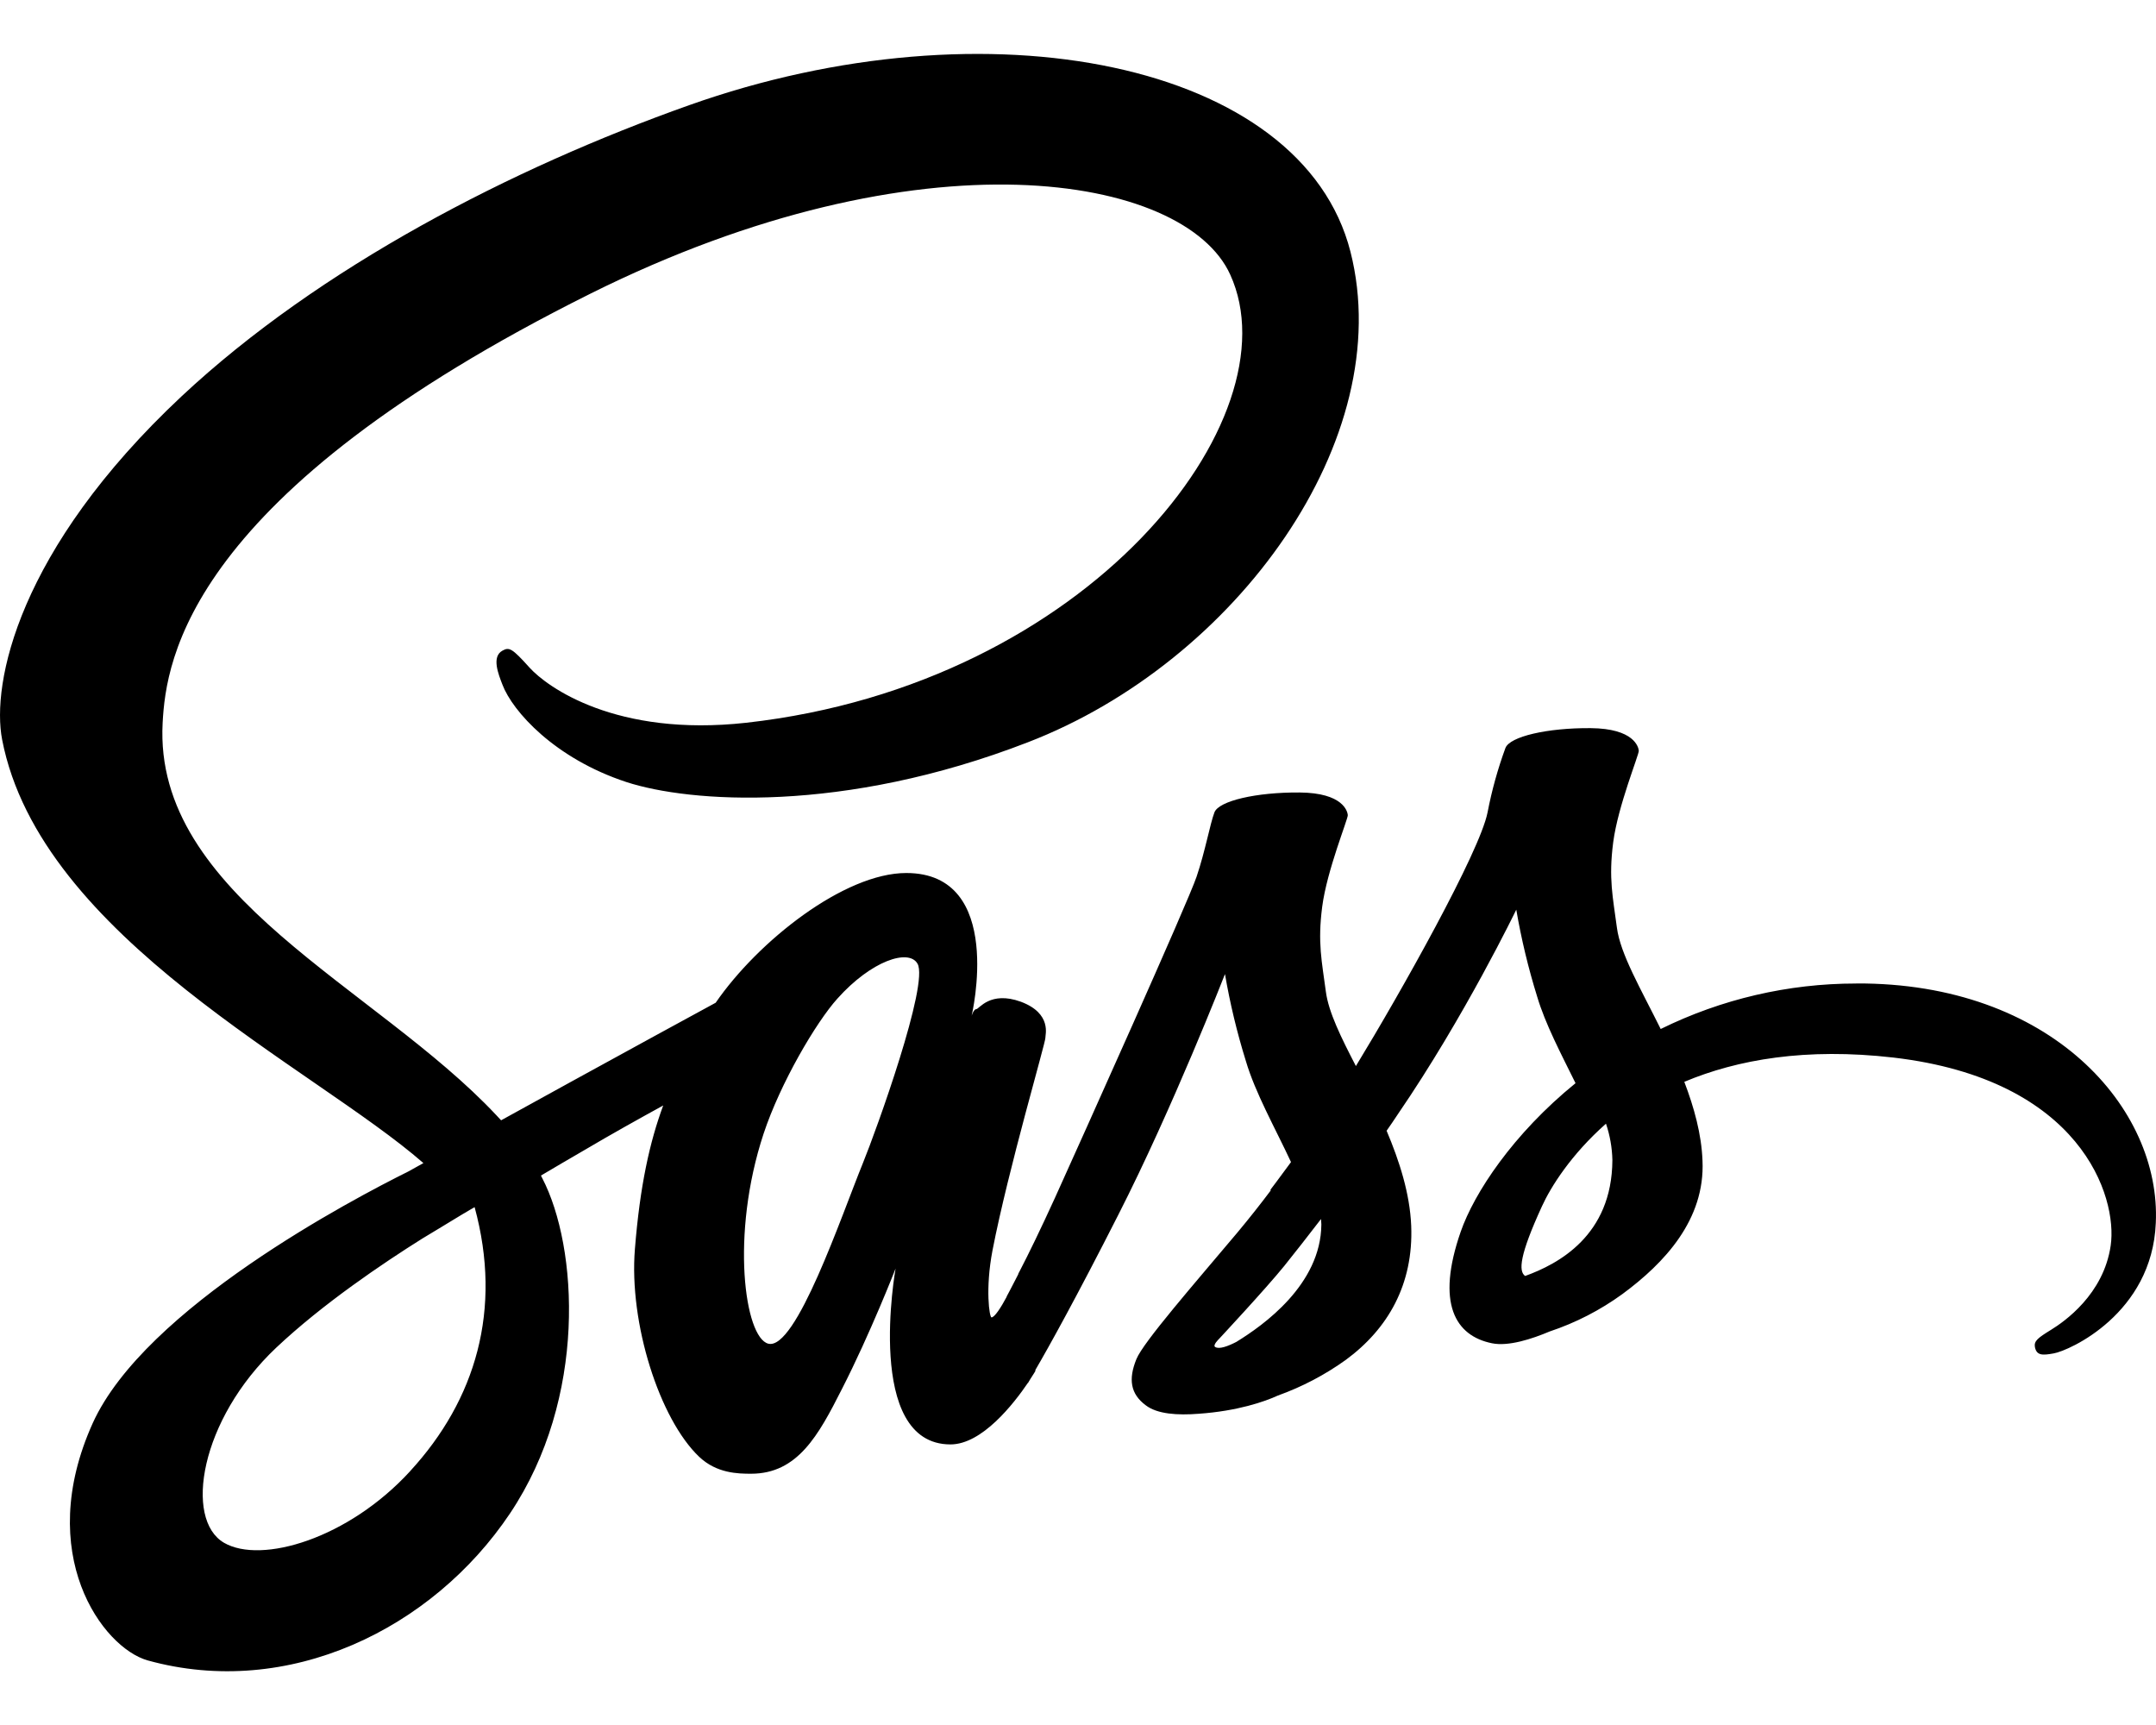
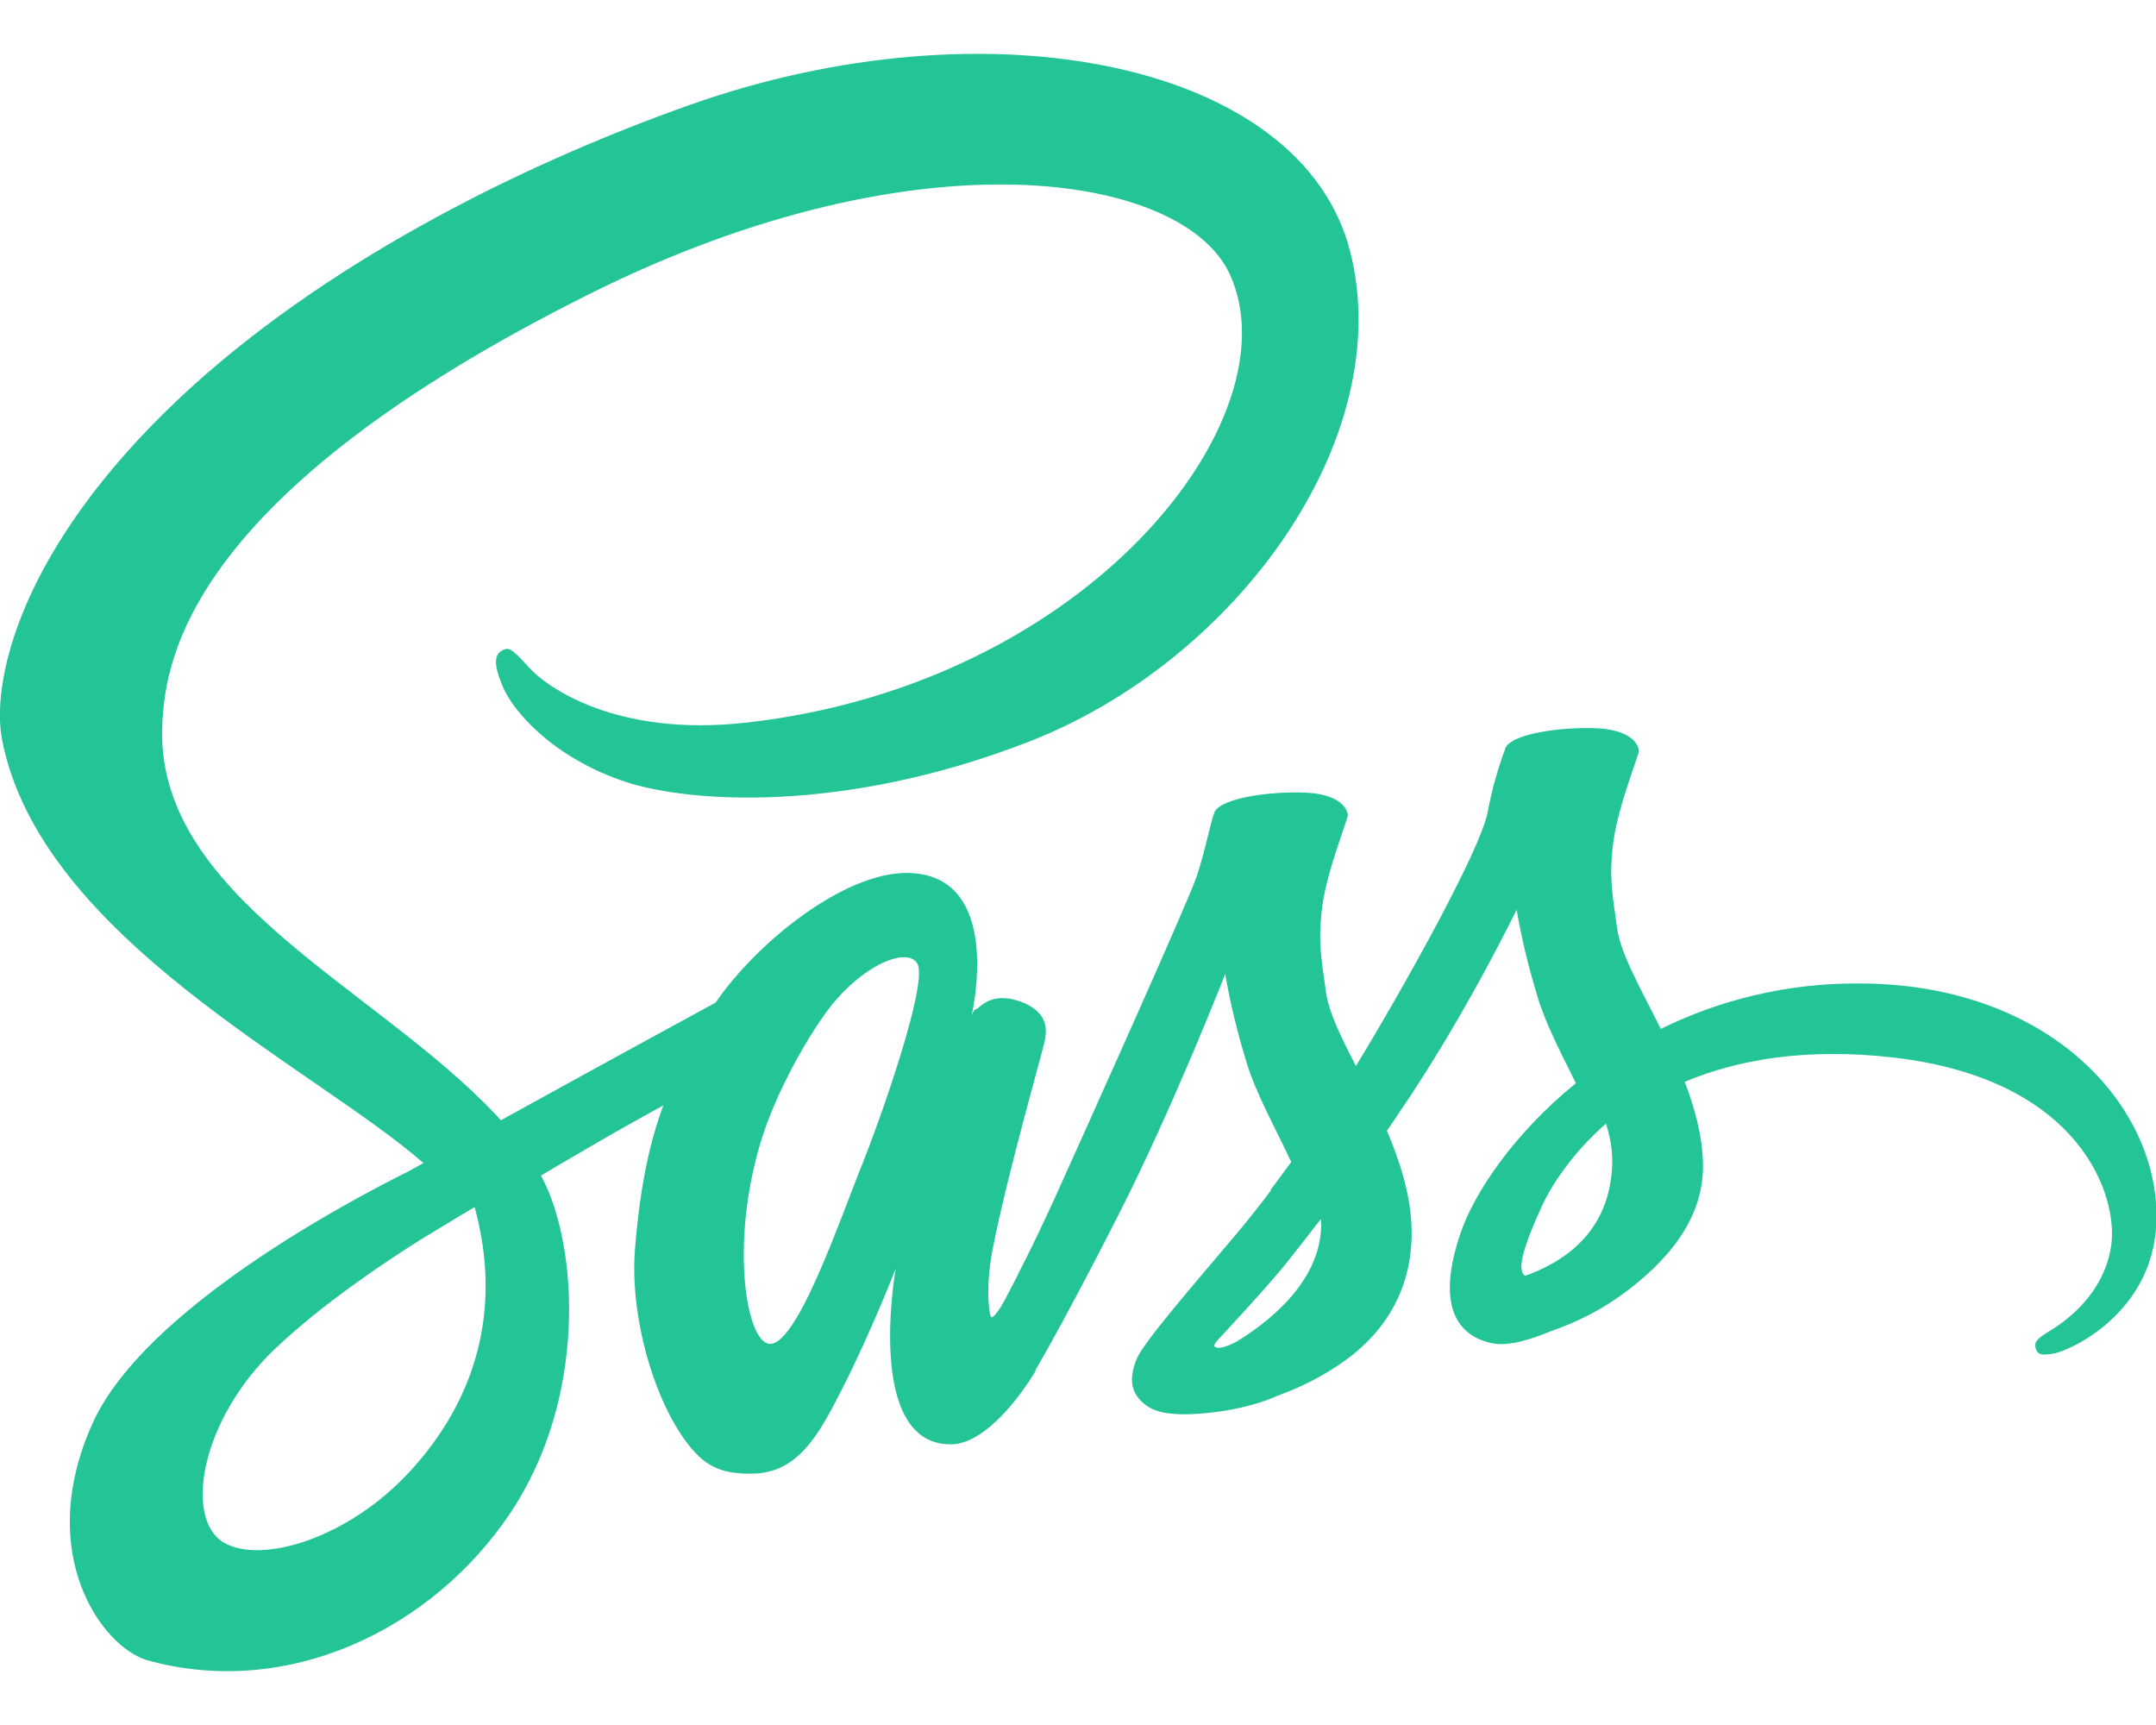
- <svg xmlns="http://www.w3.org/2000/svg" viewBox="0 0 640 512">
-   <path d="M301.84 378.92c-.3.6-.6 1.08 0 0zm249.13-87a131.16 131.16 0 0 0-58 13.5c-5.9-11.9-12-22.3-13-30.1-1.2-9.1-2.5-14.5-1.1-25.3s7.7-26.1 7.6-27.2-1.4-6.6-14.3-6.7-24 2.5-25.29 5.9a122.83 122.83 0 0 0-5.3 19.1c-2.3 11.7-25.79 53.5-39.09 75.3-4.4-8.5-8.1-16-8.9-22-1.2-9.1-2.5-14.5-1.1-25.3s7.7-26.1 7.6-27.2-1.4-6.6-14.29-6.7-24 2.5-25.3 5.9-2.7 11.4-5.3 19.1-33.89 77.3-42.08 95.4c-4.2 9.2-7.8 16.6-10.4 21.6-.4.8-.7 1.3-.9 1.7.3-.5.5-1 .5-.8-2.2 4.3-3.5 6.7-3.5 6.7v.1c-1.7 3.2-3.6 6.1-4.5 6.1-.6 0-1.9-8.4.3-19.9 4.7-24.2 15.8-61.8 15.7-63.1-.1-.7 2.1-7.2-7.3-10.7-9.1-3.3-12.4 2.2-13.2 2.2s-1.4 2-1.4 2 10.1-42.4-19.39-42.4c-18.4 0-44 20.2-56.58 38.5-7.9 4.3-25 13.6-43 23.5-6.9 3.8-14 7.7-20.7 11.4-.5-.5-.9-1-1.4-1.5-35.79-38.2-101.87-65.2-99.07-116.5 1-18.7 7.5-67.8 127.07-127.4 98-48.8 176.35-35.4 189.84-5.6 19.4 42.5-41.89 121.6-143.66 133-38.79 4.3-59.18-10.7-64.28-16.3-5.3-5.9-6.1-6.2-8.1-5.1-3.3 1.8-1.2 7 0 10.1 3 7.9 15.5 21.9 36.79 28.9 18.7 6.1 64.18 9.5 119.17-11.8 61.78-23.8 109.87-90.1 95.77-145.6C386.52 18.32 293-.18 204.57 31.22c-52.69 18.7-109.67 48.1-150.66 86.4-48.69 45.6-56.48 85.3-53.28 101.9 11.39 58.9 92.57 97.3 125.06 125.7-1.6.9-3.1 1.7-4.5 2.5-16.29 8.1-78.18 40.5-93.67 74.7-17.5 38.8 2.9 66.6 16.29 70.4 41.79 11.6 84.58-9.3 107.57-43.6s20.2-79.1 9.6-99.5c-.1-.3-.3-.5-.4-.8 4.2-2.5 8.5-5 12.8-7.5 8.29-4.9 16.39-9.4 23.49-13.3-4 10.8-6.9 23.8-8.4 42.6-1.8 22 7.3 50.5 19.1 61.7 5.2 4.9 11.49 5 15.39 5 13.8 0 20-11.4 26.89-25 8.5-16.6 16-35.9 16-35.9s-9.4 52.2 16.3 52.2c9.39 0 18.79-12.1 23-18.3v.1s.2-.4.7-1.2c1-1.5 1.5-2.4 1.5-2.4v-.3c3.8-6.5 12.1-21.4 24.59-46 16.2-31.8 31.69-71.5 31.69-71.5a201.24 201.24 0 0 0 6.2 25.8c2.8 9.5 8.7 19.9 13.4 30-3.8 5.2-6.1 8.2-6.1 8.2a.31.31 0 0 0 .1.2c-3 4-6.4 8.3-9.9 12.5-12.79 15.2-28 32.6-30 37.6-2.4 5.9-1.8 10.3 2.8 13.7 3.4 2.6 9.4 3 15.69 2.5 11.5-.8 19.6-3.6 23.5-5.4a82.2 82.2 0 0 0 20.19-10.6c12.5-9.2 20.1-22.4 19.4-39.8-.4-9.6-3.5-19.2-7.3-28.2 1.1-1.6 2.3-3.3 3.4-5C434.8 301.72 450.1 270 450.1 270a201.24 201.24 0 0 0 6.2 25.8c2.4 8.1 7.09 17 11.39 25.7-18.59 15.1-30.09 32.6-34.09 44.1-7.4 21.3-1.6 30.9 9.3 33.1 4.9 1 11.9-1.3 17.1-3.5a79.46 79.46 0 0 0 21.59-11.1c12.5-9.2 24.59-22.1 23.79-39.6-.3-7.9-2.5-15.8-5.4-23.4 15.7-6.6 36.09-10.2 62.09-7.2 55.68 6.5 66.58 41.3 64.48 55.8s-13.8 22.6-17.7 25-5.1 3.3-4.8 5.1c.5 2.6 2.3 2.5 5.6 1.9 4.6-.8 29.19-11.8 30.29-38.7 1.6-34-31.09-71.4-89-71.1zm-429.18 144.7c-18.39 20.1-44.19 27.7-55.28 21.3C54.61 451 59.31 421.42 82 400c13.8-13 31.59-25 43.39-32.4 2.7-1.6 6.6-4 11.4-6.9.8-.5 1.2-.7 1.2-.7.9-.6 1.9-1.1 2.9-1.7 8.29 30.4.3 57.2-19.1 78.3zm134.36-91.4c-6.4 15.7-19.89 55.7-28.09 53.6-7-1.8-11.3-32.3-1.4-62.3 5-15.1 15.6-33.1 21.9-40.1 10.09-11.3 21.19-14.9 23.79-10.4 3.5 5.9-12.2 49.4-16.2 59.2zm111 53c-2.7 1.4-5.2 2.3-6.4 1.6-.9-.5 1.1-2.4 1.1-2.4s13.9-14.9 19.4-21.7c3.2-4 6.9-8.7 10.89-13.9 0 .5.1 1 .1 1.6-.13 17.9-17.32 30-25.12 34.8zm85.58-19.5c-2-1.4-1.7-6.1 5-20.7 2.6-5.7 8.59-15.3 19-24.5a36.18 36.18 0 0 1 1.9 10.8c-.1 22.5-16.2 30.9-25.89 34.4z" />
+ <svg xmlns="http://www.w3.org/2000/svg" version="1.1" id="Warstwa_1" x="0px" y="0px" viewBox="70 -6 640 512" style="enable-background:new 70 -6 640 512;" xml:space="preserve">
+   <style type="text/css">
+ 	.st0{fill:#23C495;}
+ </style>
+   <path class="st0" d="M371.8,372.9C371.5,373.5,371.2,374,371.8,372.9z M621,285.9c-20.1,0-40,4.6-58,13.5c-5.9-11.9-12-22.3-13-30.1  c-1.2-9.1-2.5-14.5-1.1-25.3c1.4-10.8,7.7-26.1,7.6-27.2s-1.4-6.6-14.3-6.7s-24,2.5-25.3,5.9c-2.3,6.2-4.1,12.6-5.3,19.1  c-2.3,11.7-25.8,53.5-39.1,75.3c-4.4-8.5-8.1-16-8.9-22c-1.2-9.1-2.5-14.5-1.1-25.3s7.7-26.1,7.6-27.2s-1.4-6.6-14.3-6.7  s-24,2.5-25.3,5.9s-2.7,11.4-5.3,19.1s-33.9,77.3-42.1,95.4c-4.2,9.2-7.8,16.6-10.4,21.6c-0.4,0.8-0.7,1.3-0.9,1.7  c0.3-0.5,0.5-1,0.5-0.8c-2.2,4.3-3.5,6.7-3.5,6.7v0.1c-1.7,3.2-3.6,6.1-4.5,6.1c-0.6,0-1.9-8.4,0.3-19.9  c4.7-24.2,15.8-61.8,15.7-63.1c-0.1-0.7,2.1-7.2-7.3-10.7c-9.1-3.3-12.4,2.2-13.2,2.2s-1.4,2-1.4,2s10.1-42.4-19.4-42.4  c-18.4,0-44,20.2-56.6,38.5c-7.9,4.3-25,13.6-43,23.5c-6.9,3.8-14,7.7-20.7,11.4c-0.5-0.5-0.9-1-1.4-1.5  c-35.8-38.2-101.9-65.2-99.1-116.5c1-18.7,7.5-67.8,127.1-127.4c98-48.8,176.4-35.4,189.8-5.6c19.4,42.5-41.9,121.6-143.7,133  c-38.8,4.3-59.2-10.7-64.3-16.3c-5.3-5.9-6.1-6.2-8.1-5.1c-3.3,1.8-1.2,7,0,10.1c3,7.9,15.5,21.9,36.8,28.9  c18.7,6.1,64.2,9.5,119.2-11.8c61.8-23.8,109.9-90.1,95.8-145.6C456.5,12.3,363-6.2,274.6,25.2c-52.7,18.7-109.7,48.1-150.7,86.4  c-48.7,45.6-56.5,85.3-53.3,101.9c11.4,58.9,92.6,97.3,125.1,125.7c-1.6,0.9-3.1,1.7-4.5,2.5c-16.3,8.1-78.2,40.5-93.7,74.7  c-17.5,38.8,2.9,66.6,16.3,70.4c41.8,11.6,84.6-9.3,107.6-43.6s20.2-79.1,9.6-99.5c-0.1-0.3-0.3-0.5-0.4-0.8c4.2-2.5,8.5-5,12.8-7.5  c8.3-4.9,16.4-9.4,23.5-13.3c-4,10.8-6.9,23.8-8.4,42.6c-1.8,22,7.3,50.5,19.1,61.7c5.2,4.9,11.5,5,15.4,5c13.8,0,20-11.4,26.9-25  c8.5-16.6,16-35.9,16-35.9s-9.4,52.2,16.3,52.2c9.4,0,18.8-12.1,23-18.3v0.1c0,0,0.2-0.4,0.7-1.2c1-1.5,1.5-2.4,1.5-2.4v-0.3  c3.8-6.5,12.1-21.4,24.6-46c16.2-31.8,31.7-71.5,31.7-71.5c1.5,8.7,3.6,17.3,6.2,25.8c2.8,9.5,8.7,19.9,13.4,30  c-3.8,5.2-6.1,8.2-6.1,8.2c0,0.1,0,0.1,0.1,0.2c-3,4-6.4,8.3-9.9,12.5c-12.8,15.2-28,32.6-30,37.6c-2.4,5.9-1.8,10.3,2.8,13.7  c3.4,2.6,9.4,3,15.7,2.5c11.5-0.8,19.6-3.6,23.5-5.4c7.2-2.6,14-6.1,20.2-10.6c12.5-9.2,20.1-22.4,19.4-39.8  c-0.4-9.6-3.5-19.2-7.3-28.2c1.1-1.6,2.3-3.3,3.4-5c19.8-28.9,35.1-60.6,35.1-60.6c1.5,8.7,3.6,17.3,6.2,25.8  c2.4,8.1,7.1,17,11.4,25.7c-18.6,15.1-30.1,32.6-34.1,44.1c-7.4,21.3-1.6,30.9,9.3,33.1c4.9,1,11.9-1.3,17.1-3.5  c7.7-2.6,15-6.3,21.6-11.1c12.5-9.2,24.6-22.1,23.8-39.6c-0.3-7.9-2.5-15.8-5.4-23.4c15.7-6.6,36.1-10.2,62.1-7.2  c55.7,6.5,66.6,41.3,64.5,55.8s-13.8,22.6-17.7,25s-5.1,3.3-4.8,5.1c0.5,2.6,2.3,2.5,5.6,1.9c4.6-0.8,29.2-11.8,30.3-38.7  C711.5,323,678.8,285.6,621,285.9L621,285.9z M191.8,430.6c-18.4,20.1-44.2,27.7-55.3,21.3c-11.9-6.9-7.2-36.5,15.5-57.9  c13.8-13,31.6-25,43.4-32.4c2.7-1.6,6.6-4,11.4-6.9c0.8-0.5,1.2-0.7,1.2-0.7c0.9-0.6,1.9-1.1,2.9-1.7  C219.2,382.7,211.2,409.5,191.8,430.6L191.8,430.6z M326.1,339.2c-6.4,15.7-19.9,55.7-28.1,53.6c-7-1.8-11.3-32.3-1.4-62.3  c5-15.1,15.6-33.1,21.9-40.1c10.1-11.3,21.2-14.9,23.8-10.4C345.8,285.9,330.1,329.4,326.1,339.2L326.1,339.2z M437.1,392.2  c-2.7,1.4-5.2,2.3-6.4,1.6c-0.9-0.5,1.1-2.4,1.1-2.4s13.9-14.9,19.4-21.7c3.2-4,6.9-8.7,10.9-13.9c0,0.5,0.1,1,0.1,1.6  C462.1,375.3,444.9,387.4,437.1,392.2L437.1,392.2z M522.7,372.7c-2-1.4-1.7-6.1,5-20.7c2.6-5.7,8.6-15.3,19-24.5  c1.2,3.5,1.8,7.1,1.9,10.8C548.5,360.8,532.4,369.2,522.7,372.7L522.7,372.7z" />
</svg>
